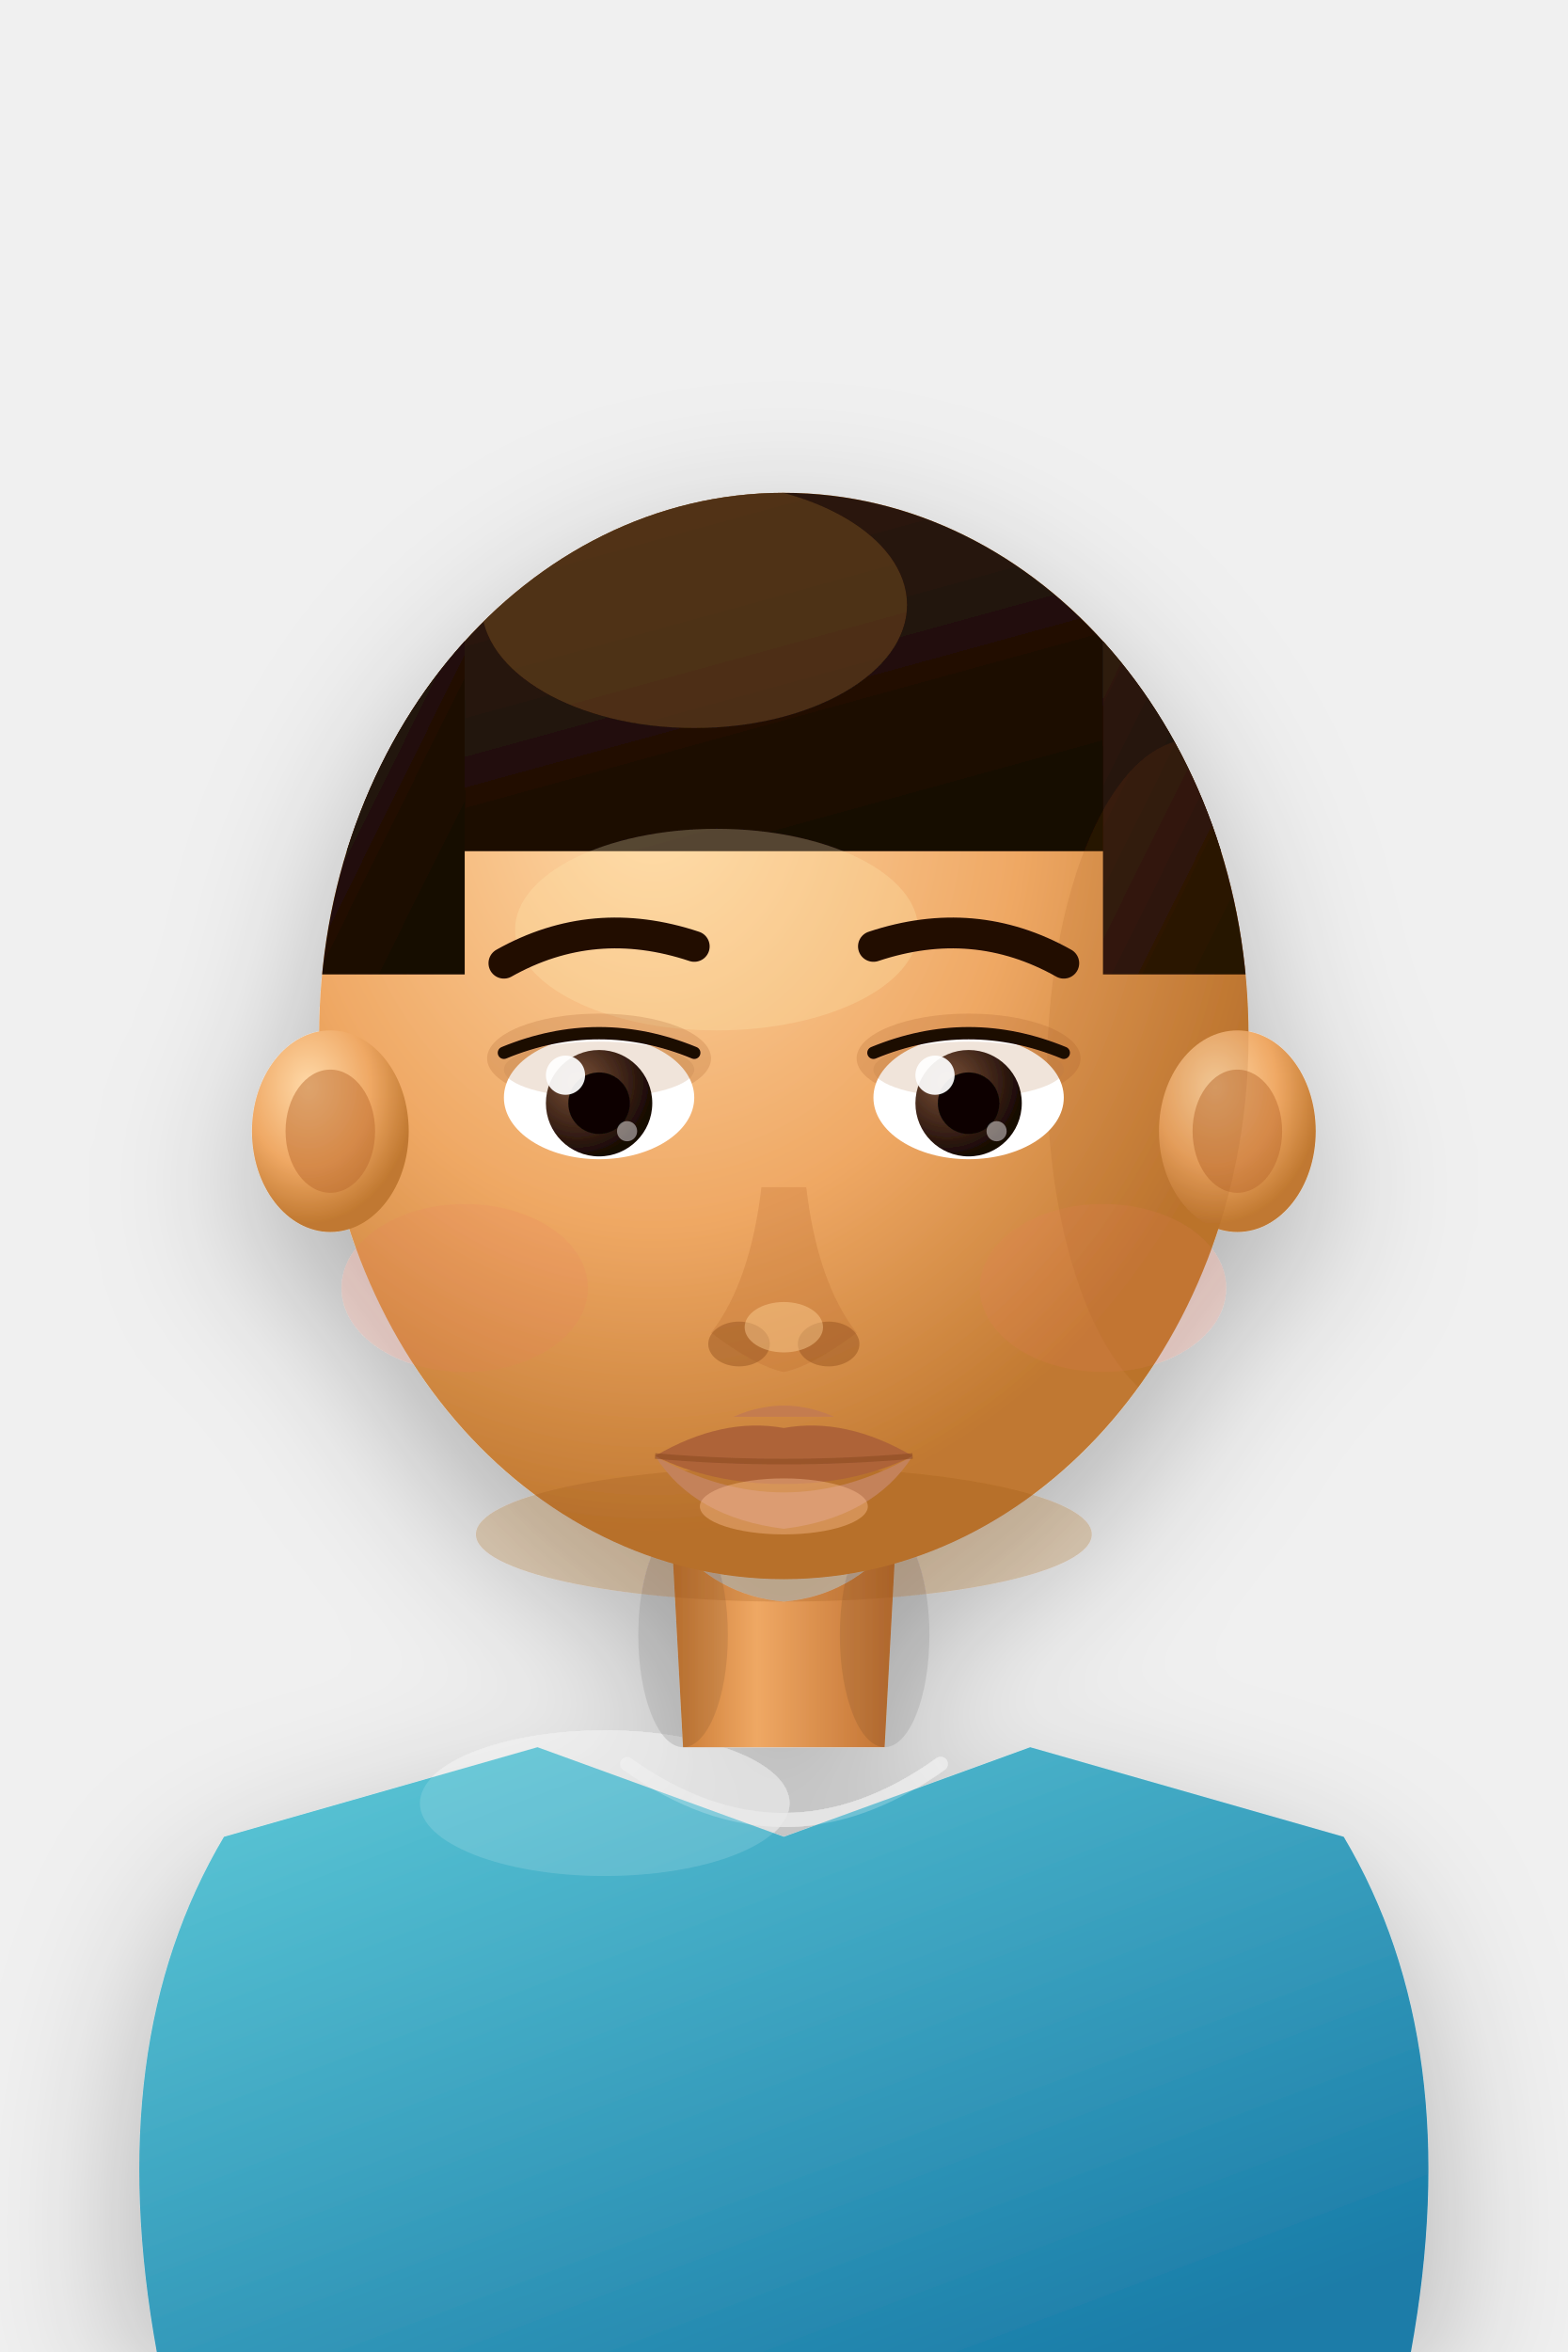
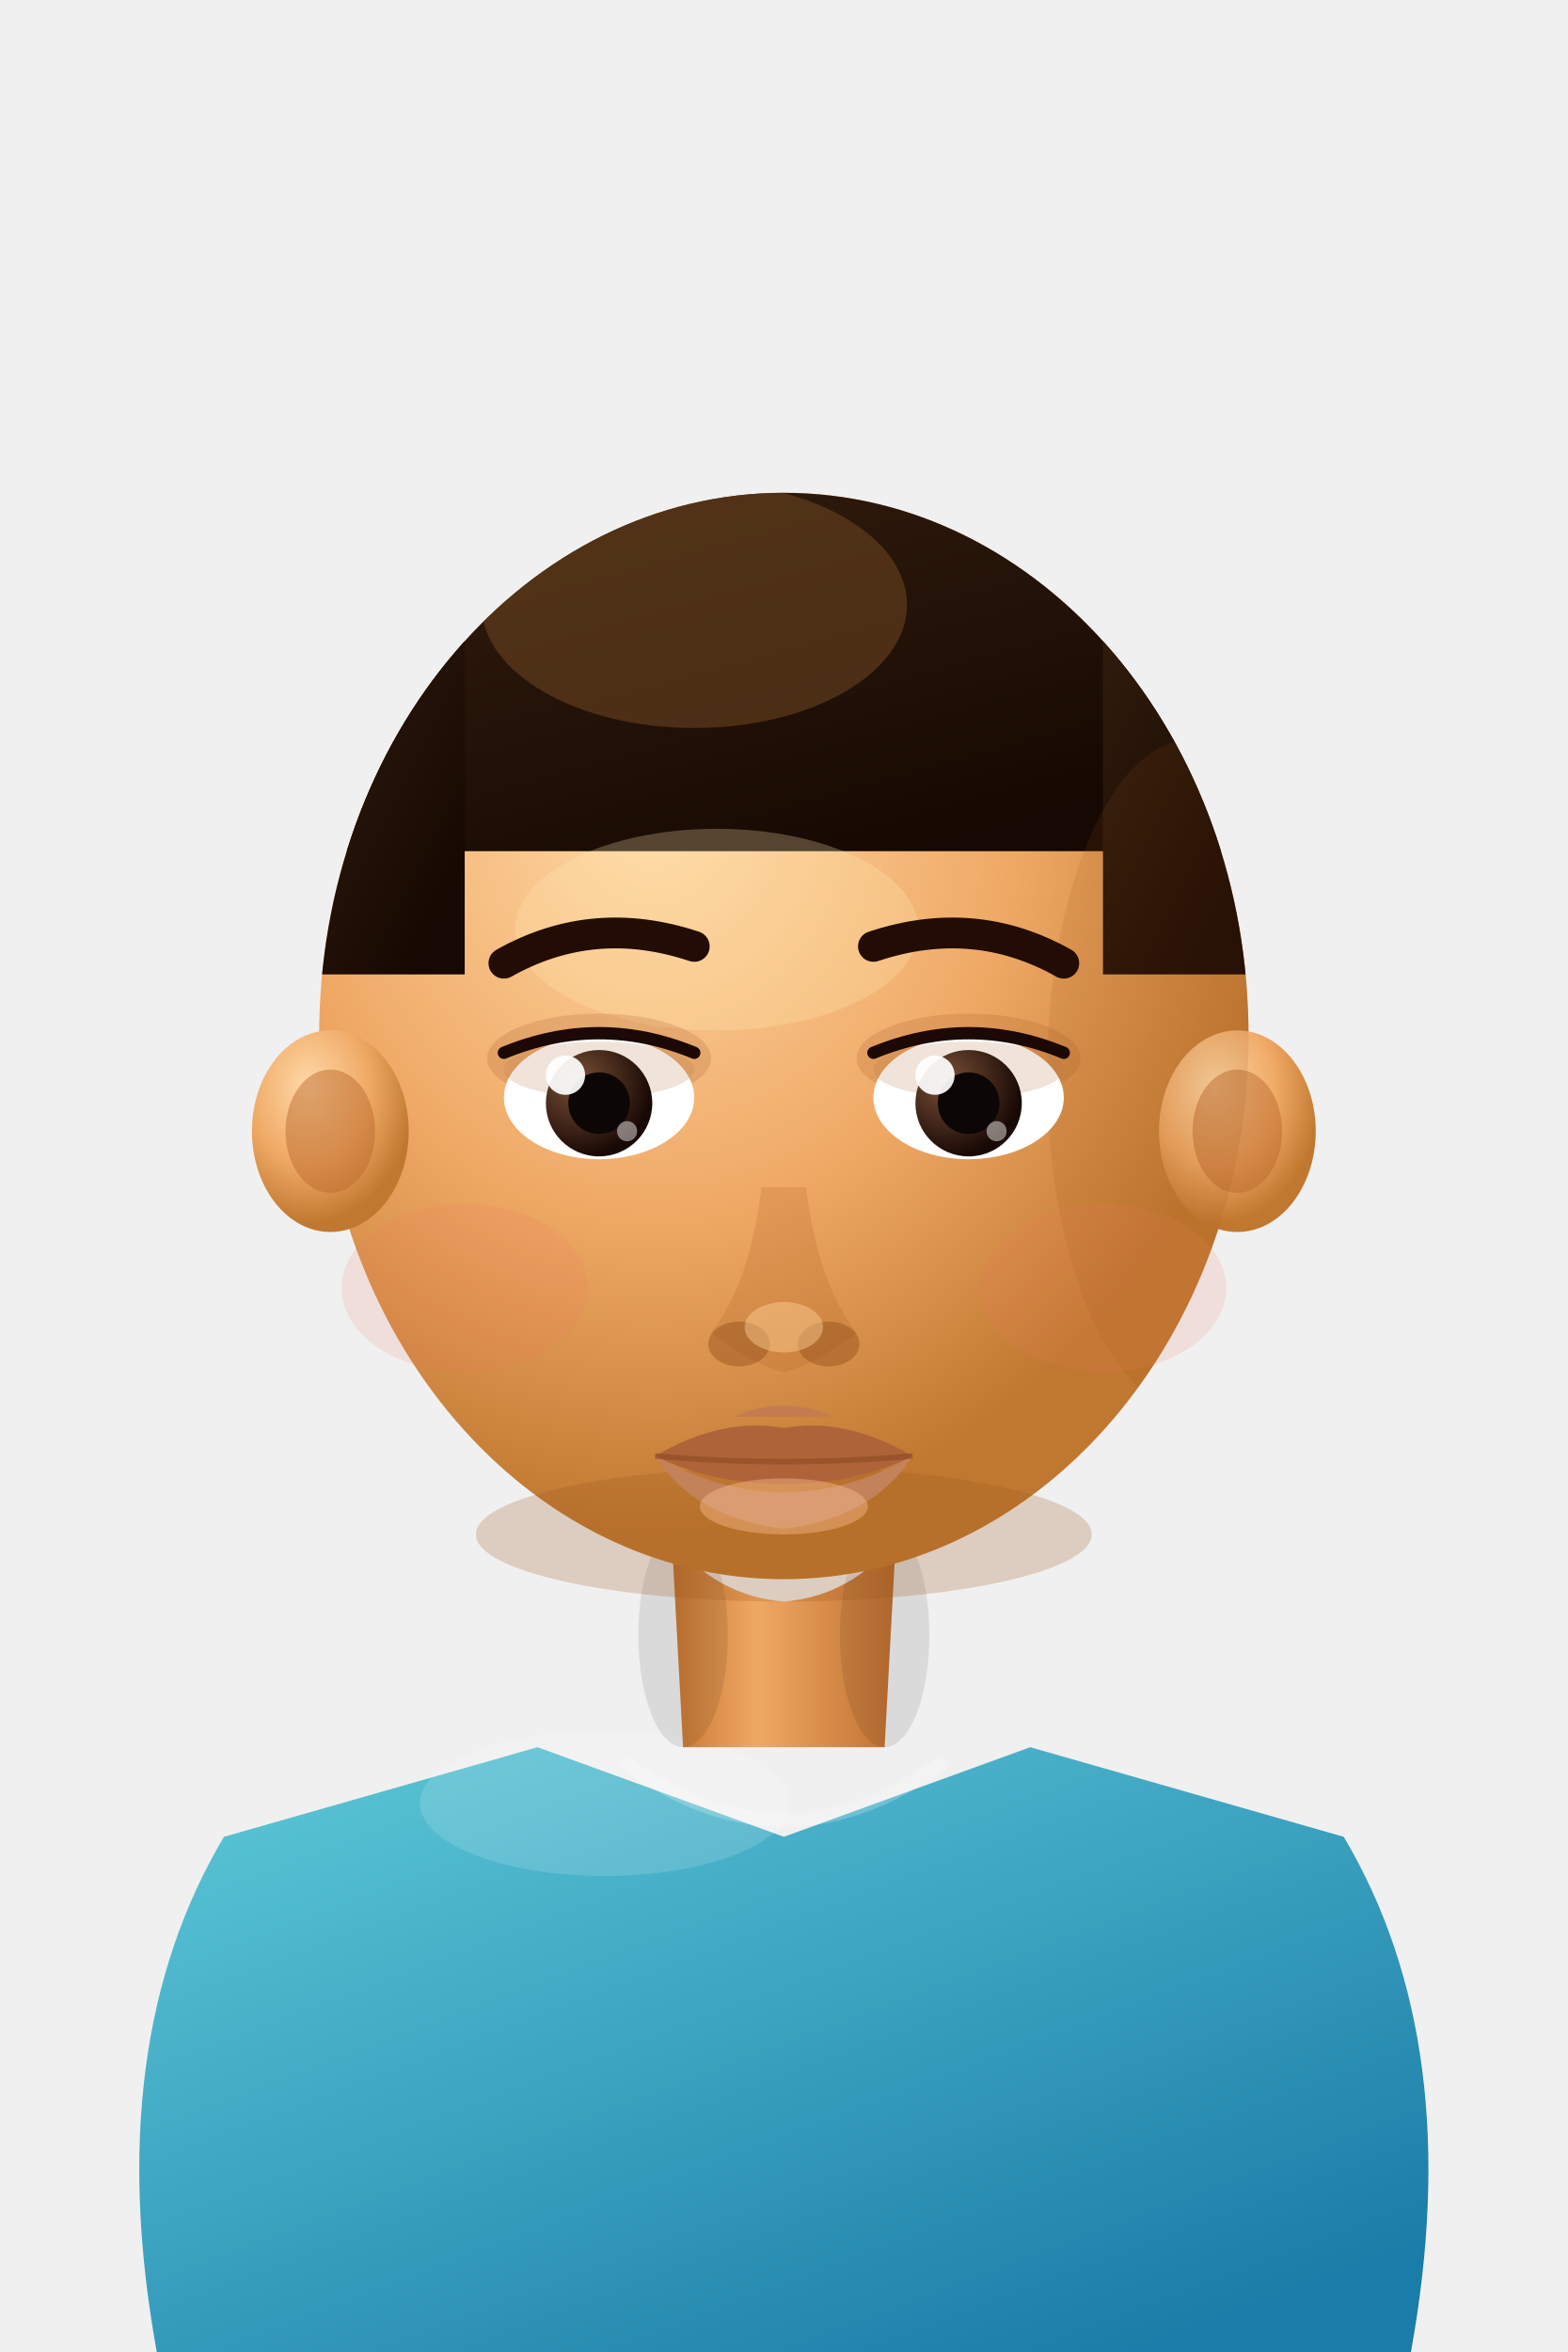
<svg xmlns="http://www.w3.org/2000/svg" viewBox="0 0 280 420" fill="none">
  <defs>
    <radialGradient id="skin" cx="36%" cy="28%" r="68%">
      <stop offset="0%" stop-color="#FFD9A8" />
      <stop offset="58%" stop-color="#EFA864" />
      <stop offset="100%" stop-color="#C07830" />
    </radialGradient>
    <linearGradient id="hair" x1="35%" y1="0%" x2="65%" y2="100%">
      <stop offset="0%" stop-color="#4A3018" />
      <stop offset="100%" stop-color="#160802" />
    </linearGradient>
    <linearGradient id="shirt" x1="0%" y1="0%" x2="80%" y2="100%">
      <stop offset="0%" stop-color="#5ECAD8" />
      <stop offset="100%" stop-color="#1A7CA8" />
    </linearGradient>
    <radialGradient id="iris" cx="30%" cy="30%" r="70%">
      <stop offset="0%" stop-color="#7A5038" />
      <stop offset="100%" stop-color="#190904" />
    </radialGradient>
    <linearGradient id="neck" x1="0%" y1="0%" x2="100%" y2="0%">
      <stop offset="0%" stop-color="#C87832" />
      <stop offset="38%" stop-color="#EFA864" />
      <stop offset="100%" stop-color="#C07030" />
    </linearGradient>
    <clipPath id="hclip">
      <ellipse cx="140" cy="185" rx="83" ry="97" />
    </clipPath>
-     <filter id="drop" x="-12%" y="-5%" width="124%" height="118%">
-       <feDropShadow dx="0" dy="10" stdDeviation="14" flood-color="rgba(0,0,0,0.28)" />
-     </filter>
  </defs>
-   <g filter="url(#drop)">
+   <g>
    <path d="M28 420 Q18 365 40 328 L96 312 L140 328 L184 312 L240 328 Q262 365 252 420Z" fill="url(#shirt)" />
    <ellipse cx="108" cy="322" rx="33" ry="13" fill="white" opacity="0.14" />
    <path d="M112 315 Q140 335 168 315" stroke="rgba(255,255,255,0.22)" stroke-width="2.5" fill="none" stroke-linecap="round" />
    <path d="M120 275 L122 312 L158 312 L160 275 Q152 285 140 286 Q128 285 120 275Z" fill="url(#neck)" />
    <ellipse cx="122" cy="292" rx="8" ry="20" fill="rgba(0,0,0,0.09)" />
    <ellipse cx="158" cy="292" rx="8" ry="20" fill="rgba(0,0,0,0.09)" />
    <ellipse cx="140" cy="185" rx="83" ry="97" fill="url(#skin)" />
    <g clip-path="url(#hclip)">
      <rect x="57" y="0" width="166" height="152" fill="url(#hair)" />
      <rect x="57" y="0" width="26" height="174" fill="url(#hair)" />
      <rect x="197" y="0" width="26" height="174" fill="url(#hair)" />
      <ellipse cx="124" cy="108" rx="38" ry="22" fill="rgba(105,68,32,0.6)" />
    </g>
    <ellipse cx="59" cy="202" rx="14" ry="18" fill="url(#skin)" />
    <ellipse cx="59" cy="202" rx="8" ry="11" fill="rgba(185,105,45,0.48)" />
    <ellipse cx="221" cy="202" rx="14" ry="18" fill="url(#skin)" />
    <ellipse cx="221" cy="202" rx="8" ry="11" fill="rgba(185,105,45,0.48)" />
    <ellipse cx="213" cy="192" rx="26" ry="60" fill="rgba(155,80,22,0.14)" clip-path="url(#hclip)" />
    <ellipse cx="128" cy="166" rx="36" ry="18" fill="rgba(255,235,180,0.26)" clip-path="url(#hclip)" />
    <ellipse cx="140" cy="274" rx="55" ry="12" fill="rgba(150,85,24,0.22)" />
    <path d="M90 172 Q106 163 124 169" stroke="#220C04" stroke-width="5.5" stroke-linecap="round" fill="none" />
    <path d="M156 169 Q174 163 190 172" stroke="#220C04" stroke-width="5.5" stroke-linecap="round" fill="none" />
    <ellipse cx="107" cy="189" rx="20" ry="8" fill="rgba(162,88,36,0.2)" />
    <ellipse cx="173" cy="189" rx="20" ry="8" fill="rgba(162,88,36,0.2)" />
    <ellipse cx="107" cy="196" rx="17" ry="11" fill="white" />
    <ellipse cx="173" cy="196" rx="17" ry="11" fill="white" />
    <ellipse cx="107" cy="191" rx="17" ry="5" fill="rgba(182,120,72,0.2)" />
    <ellipse cx="173" cy="191" rx="17" ry="5" fill="rgba(182,120,72,0.2)" />
    <circle cx="107" cy="197" r="9.5" fill="url(#iris)" />
    <circle cx="173" cy="197" r="9.5" fill="url(#iris)" />
    <circle cx="107" cy="197" r="5.5" fill="#0C0604" />
    <circle cx="173" cy="197" r="5.5" fill="#0C0604" />
    <circle cx="101" cy="192" r="3.5" fill="white" opacity="0.92" />
    <circle cx="167" cy="192" r="3.5" fill="white" opacity="0.92" />
    <circle cx="112" cy="202" r="1.8" fill="white" opacity="0.45" />
    <circle cx="178" cy="202" r="1.8" fill="white" opacity="0.45" />
    <path d="M90 188 Q107 181 124 188" stroke="#1C0804" stroke-width="2.2" fill="none" stroke-linecap="round" />
    <path d="M156 188 Q173 181 190 188" stroke="#1C0804" stroke-width="2.2" fill="none" stroke-linecap="round" />
    <path d="M136 212 Q134 229 127 238 Q135 244 140 245 Q145 244 153 238 Q146 229 144 212" fill="rgba(178,98,40,0.22)" />
    <ellipse cx="132" cy="240" rx="5.5" ry="4" fill="rgba(142,75,26,0.42)" />
    <ellipse cx="148" cy="240" rx="5.5" ry="4" fill="rgba(142,75,26,0.42)" />
    <ellipse cx="140" cy="237" rx="7" ry="4.5" fill="rgba(255,210,150,0.44)" />
    <ellipse cx="83" cy="230" rx="22" ry="15" fill="rgba(234,124,94,0.15)" />
    <ellipse cx="197" cy="230" rx="22" ry="15" fill="rgba(234,124,94,0.15)" />
    <path d="M117 260 Q129 253 140 255 Q151 253 163 260 Q153 265 140 265 Q127 265 117 260Z" fill="#AE6438" />
    <path d="M131 253 Q140 249 149 253" fill="#C47C50" />
    <path d="M117 260 Q140 273 163 260 Q156 271 140 273 Q124 271 117 260Z" fill="#C4825A" />
    <ellipse cx="140" cy="269" rx="15" ry="5" fill="rgba(255,195,150,0.4)" />
    <path d="M117 260 Q140 262 163 260" stroke="rgba(135,68,32,0.5)" stroke-width="1" fill="none" />
  </g>
</svg>
